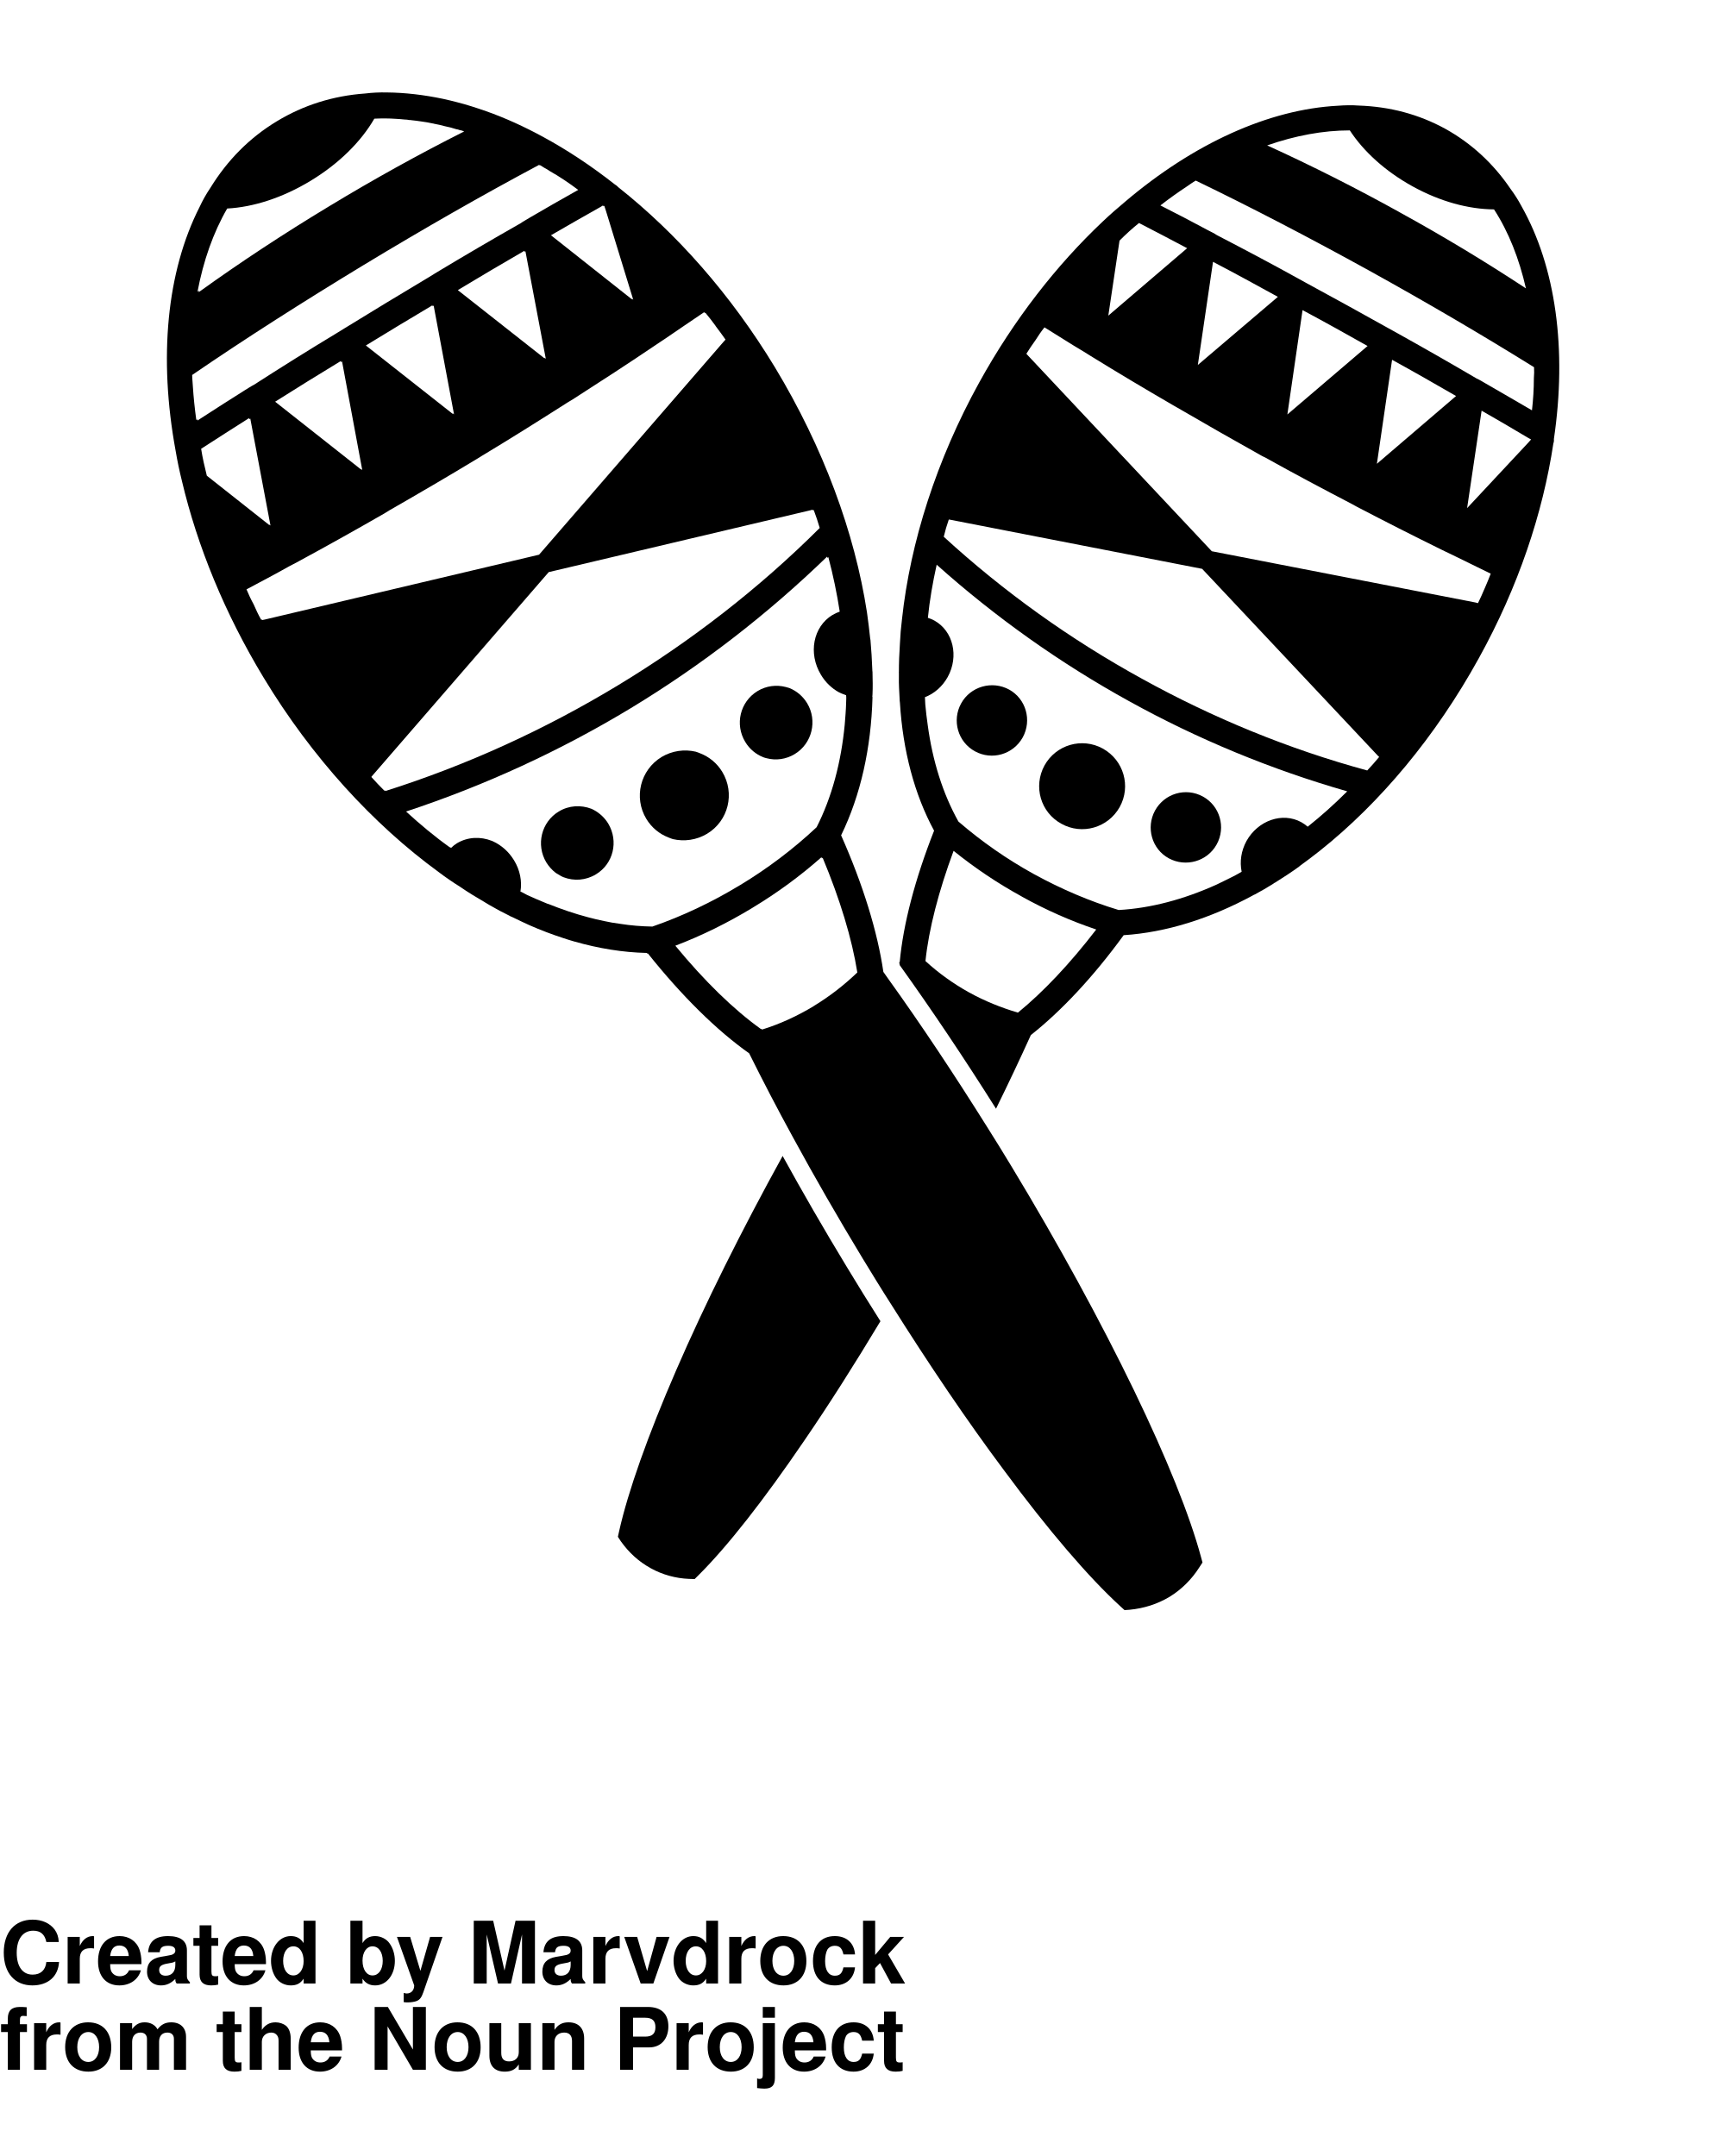
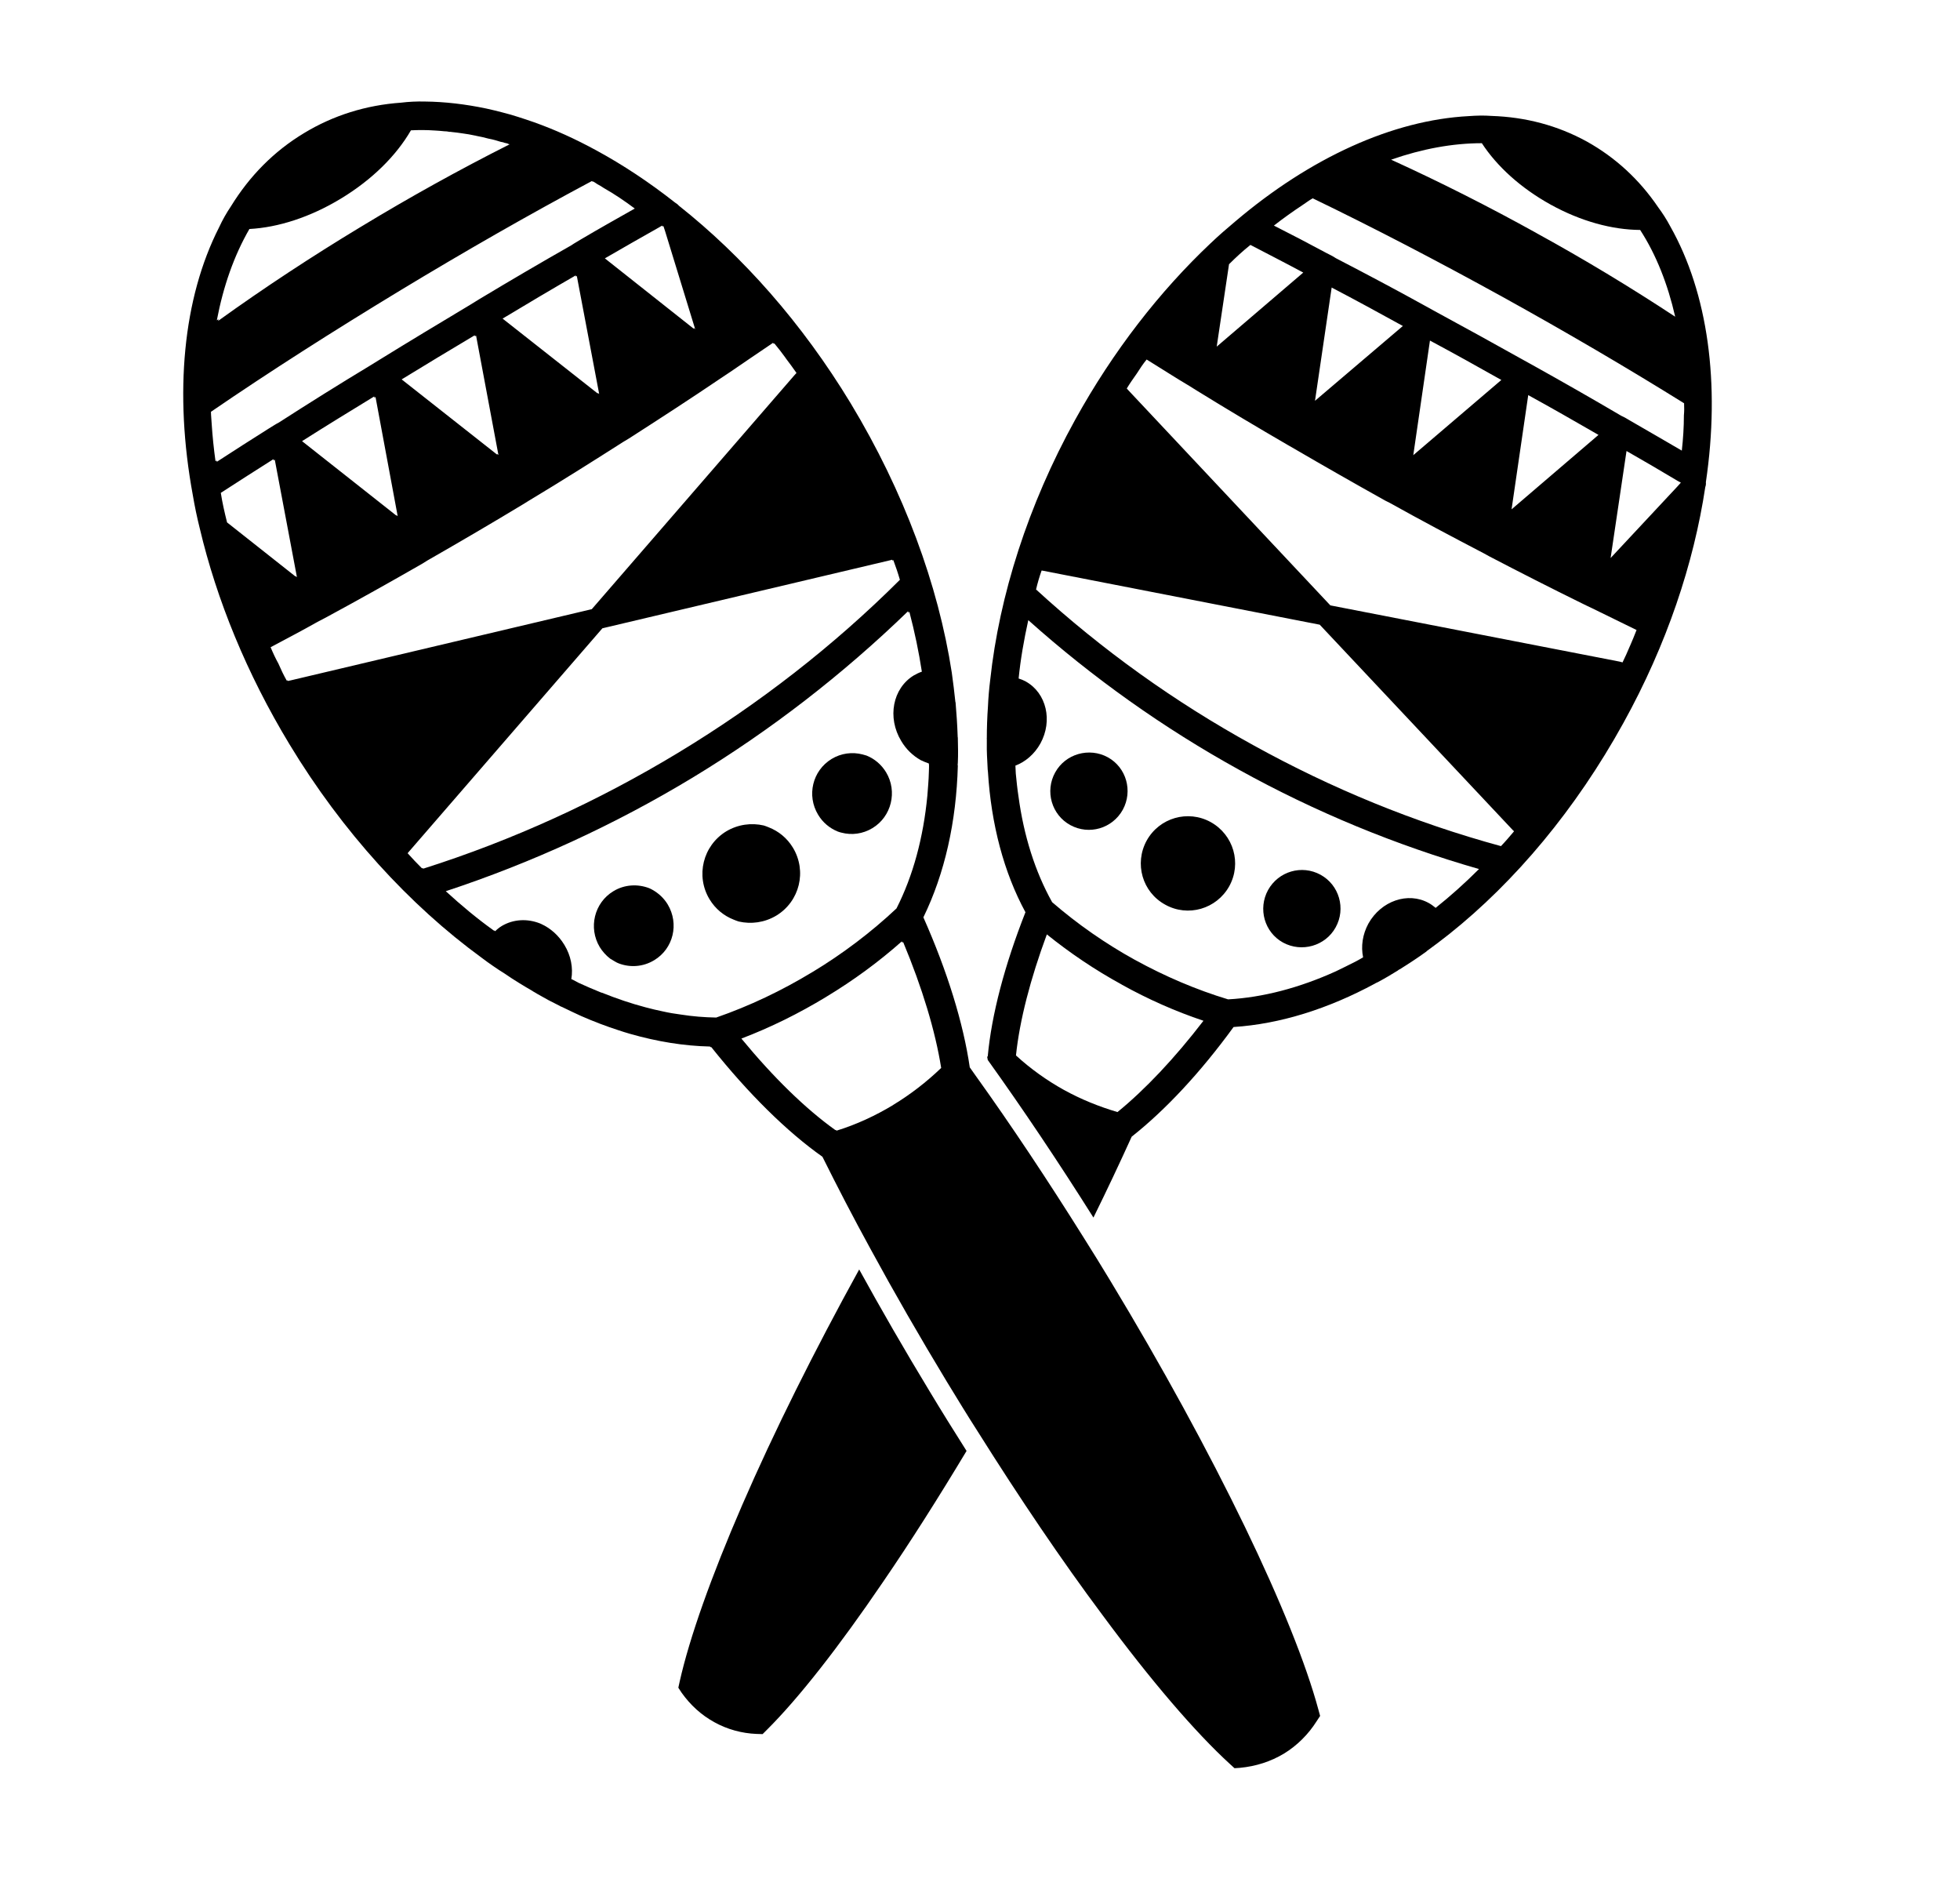
- <svg xmlns="http://www.w3.org/2000/svg" version="1.1" x="0px" y="0px" viewBox="0 0 100 125" style="enable-background:new 0 0 100 100;" xml:space="preserve">
+ <svg xmlns="http://www.w3.org/2000/svg" xml:space="preserve" style="max-height: 500px" viewBox="0 0 103.5 100.5" y="0px" x="0px" version="1.1" width="103.5" height="100.5">
  <g>
    <path d="M88.2,11.95C88.01,11.59,87.79,11.25,87.56,10.94   c-0.99-1.46-2.26-2.63-3.77-3.47C82.24,6.62,80.56,6.18,78.76,6.12   C78.37,6.09,77.96,6.1,77.56,6.13c-4.01,0.21-8.36,2.19-12.33,5.56c-0.44,0.37-0.87,0.74-1.3,1.15   c-2.67,2.52-5.14,5.67-7.16,9.33c-2.48,4.49-4,9.27-4.48,13.72   c-0.06,0.48-0.1,0.95-0.12,1.41c-0.04,0.57-0.06,1.12-0.06,1.68c-0.01,0.01-0.01,0.01,0,0.03   v0.22c-0.01,0.44,0.02,0.86,0.04,1.27c0,0.09,0.01,0.16,0.02,0.25   c0.17,2.77,0.84,5.31,1.98,7.41c-1.1,2.79-1.79,5.42-1.99,7.6   c-0.01,0.01-0.02,0.03-0.03,0.04c0.01,0.05,0.02,0.11,0.03,0.16   c1.87,2.61,3.74,5.4,5.58,8.32c0.71-1.44,1.38-2.86,2.02-4.27   c1.76-1.39,3.62-3.37,5.38-5.79c2.46-0.16,5-0.96,7.48-2.3l0.03-0.02   c0.04-0.01,0.07-0.04,0.11-0.05c0.36-0.19,0.69-0.39,1.05-0.61   c0.02-0.01,0.02-0.01,0.02-0.02c0.03-0.02,0.06-0.04,0.09-0.05   c0.48-0.3,0.94-0.6,1.41-0.94v-0.01c0.4-0.29,0.8-0.59,1.19-0.9   c3.49-2.78,6.7-6.61,9.21-11.16C88.02,34.02,89.44,29.75,90.05,25.71   c0.03-0.08,0.04-0.16,0.03-0.25C90.85,20.25,90.19,15.47,88.2,11.95z M78.25,7.56   c0.79,1.21,2.04,2.36,3.63,3.24c1.61,0.89,3.26,1.33,4.73,1.34   c0.85,1.31,1.46,2.87,1.85,4.58c-2.37-1.56-4.82-3.04-7.3-4.4l-0.05-0.03   c-2.49-1.38-5.06-2.68-7.65-3.86C75.09,7.86,76.71,7.56,78.25,7.56z M64.9,13.95   c0.36-0.36,0.74-0.71,1.13-1.02c0.92,0.48,1.86,0.96,2.79,1.46L64.25,18.3L64.9,13.95   z M59.01,58.71c-0.98-0.29-1.92-0.67-2.81-1.16l-0.02-0.01c-0.9-0.5-1.77-1.12-2.53-1.82   c0.19-1.84,0.76-4.04,1.63-6.39c1.23,0.99,2.55,1.88,3.94,2.64   c0.01,0.01,0.01,0.01,0.03,0.02c1.37,0.76,2.81,1.4,4.3,1.9   C62.03,55.87,60.47,57.52,59.01,58.71z M75.81,47.93c-0.12-0.1-0.24-0.19-0.37-0.26   c-1.09-0.6-2.51-0.11-3.18,1.09c-0.31,0.57-0.4,1.2-0.28,1.78   c-0.12,0.08-0.25,0.14-0.37,0.21C71.25,50.94,70.88,51.11,70.54,51.28c-1.92,0.87-3.85,1.38-5.69,1.48   c-1.69-0.51-3.34-1.22-4.89-2.07c-0.01-0.01-0.01-0.01-0.02-0.01   c-1.56-0.86-3.04-1.89-4.38-3.05c-0.9-1.61-1.5-3.51-1.78-5.6   c-0.06-0.39-0.1-0.78-0.14-1.19C53.63,40.7,53.63,40.56,53.62,40.42   C54.15,40.22,54.63,39.81,54.94,39.25c0.66-1.2,0.32-2.66-0.77-3.27   c-0.13-0.07-0.25-0.12-0.38-0.16c0.1-1.01,0.28-2.04,0.51-3.08   c3.4,3.04,7.16,5.71,11.15,7.91C69.46,42.87,73.71,44.62,78.1,45.88   C77.36,46.62,76.59,47.31,75.81,47.93z M79.94,43.9c-0.21,0.25-0.44,0.52-0.68,0.77   c-4.56-1.24-8.96-3.05-13.08-5.33C62.05,37.07,58.19,34.31,54.71,31.12   C54.79,30.78,54.89,30.44,55,30.13L55.01,30.12l0.06,0.01l14.62,2.85l10.21,10.86L79.95,43.88   L79.94,43.9z M86.07,34.11L86.06,34.13c-0.12,0.28-0.24,0.56-0.38,0.84l-0.15-0.04L70.25,31.96   L59.59,20.61L59.5,20.51c0.17-0.28,0.34-0.52,0.53-0.79c0.16-0.25,0.33-0.51,0.52-0.74   c0.75,0.46,1.5,0.95,2.28,1.41c0.12,0.08,0.26,0.16,0.4,0.25   c1.57,0.97,3.15,1.91,4.75,2.84l0.28,0.16c1.63,0.95,3.26,1.88,4.89,2.79l0.24,0.12   c1.63,0.91,3.29,1.79,4.96,2.66L78.64,29.37c1.63,0.85,3.26,1.68,4.93,2.5   c0.17,0.08,0.34,0.17,0.52,0.25c0.77,0.38,1.56,0.76,2.33,1.14   C86.31,33.55,86.19,33.83,86.07,34.11z M69.44,21.16l0.88-5.98c1.26,0.66,2.51,1.34,3.76,2.03   L69.44,21.16z M74.63,24.03l0.88-6.05c1.27,0.68,2.53,1.38,3.77,2.08L74.63,24.03z M79.82,26.89   l0.88-6.03c1.24,0.68,2.48,1.39,3.71,2.1L79.82,26.89z M88.58,25.68l-3.53,3.78   L85.89,23.81c0.91,0.52,1.82,1.05,2.72,1.59l0.15,0.08L88.58,25.68z M88.92,21.93   c0,0.61-0.04,1.24-0.11,1.86c-0.9-0.52-1.78-1.04-2.69-1.56   c-0.17-0.1-0.33-0.2-0.51-0.28c-1.53-0.9-3.09-1.79-4.67-2.67l-0.47-0.26   c-1.56-0.87-3.13-1.74-4.72-2.6l-0.47-0.26c-1.57-0.87-3.16-1.71-4.74-2.53   c-0.16-0.11-0.34-0.19-0.51-0.28c-0.93-0.5-1.83-0.97-2.76-1.44   c0.5-0.39,1.02-0.76,1.52-1.09c0.18-0.12,0.35-0.25,0.53-0.35c3.23,1.56,6.57,3.3,10,5.19   c3.38,1.87,6.59,3.75,9.61,5.63C88.94,21.5,88.94,21.72,88.92,21.93z M49.07,73.42   c-1.31-2.16-2.55-4.31-3.7-6.4C43,71.32,40.86,75.61,39.2,79.44   c-1.64,3.78-2.79,7.02-3.31,9.34l-0.07,0.32l0.17,0.26c0.47,0.66,1.04,1.18,1.73,1.56   c0.68,0.38,1.46,0.59,2.22,0.62l0.33,0.01L40.5,91.32c1.68-1.67,3.8-4.38,6.12-7.79   c1.44-2.1,2.93-4.45,4.42-6.93C50.38,75.56,49.72,74.5,49.07,73.42z" />
    <path d="M64.91,46.79c-0.67,1.2-2.18,1.64-3.38,0.97   c-1.21-0.66-1.64-2.17-0.98-3.38c0.67-1.21,2.18-1.64,3.38-0.98   C65.14,44.07,65.58,45.58,64.91,46.79z" />
    <path d="M59.29,42.75c-0.55,0.99-1.78,1.35-2.77,0.81   c-0.99-0.54-1.35-1.79-0.8-2.78C56.26,39.8,57.51,39.44,58.5,39.98   C59.48,40.52,59.83,41.76,59.29,42.75z" />
    <path d="M70.53,48.96C69.99,49.94,68.74,50.3,67.75,49.76   c-0.98-0.54-1.33-1.78-0.79-2.77c0.55-0.99,1.78-1.35,2.77-0.81   S71.08,47.97,70.53,48.96z" />
  </g>
  <g>
    <path d="M69.62,90.26c-0.65-2.41-2-5.76-3.88-9.65c-1.94-4.01-4.39-8.5-7.1-12.98   c-0.47-0.78-0.94-1.54-1.42-2.3c-1.88-3-3.79-5.88-5.72-8.57   c-0.1-0.14-0.19-0.27-0.29-0.41c-0.34-2.33-1.18-5.06-2.45-7.92   c1.13-2.32,1.74-5.05,1.82-8.01l-0.01-0.03c0.01-0.04,0-0.09,0.01-0.14   c0.02-0.42,0.01-0.82,0-1.26c0-0.03,0-0.03,0-0.04c-0.01-0.03-0.01-0.07-0.01-0.1   c-0.02-0.6-0.06-1.17-0.11-1.77L50.45,37.06c-0.05-0.51-0.12-1.03-0.19-1.55   c-0.71-4.62-2.52-9.55-5.34-14.22c-2.57-4.24-5.71-7.77-9.07-10.43   c-0.06-0.07-0.13-0.12-0.21-0.17c-1.36-1.07-2.75-1.99-4.15-2.75   C30.39,7.34,29.29,6.84,28.19,6.45c-0.28-0.1-0.56-0.19-0.84-0.28   C27.07,6.08,26.79,6,26.51,5.93c-0.27-0.07-0.55-0.14-0.83-0.2   c-1.1-0.23-2.19-0.36-3.25-0.37c-0.42-0.01-0.85,0.01-1.25,0.06c-1.85,0.13-3.58,0.67-5.13,1.61   c-1.59,0.96-2.87,2.26-3.86,3.87c-0.23,0.34-0.44,0.71-0.62,1.1c-1.91,3.75-2.38,8.75-1.39,14.13   c0.1,0.59,0.22,1.17,0.37,1.77c0.89,3.76,2.47,7.65,4.74,11.4   C18.07,43.9,21.63,47.79,25.43,50.56c0.2,0.15,0.4,0.3,0.61,0.44   c0.2,0.14,0.4,0.27,0.61,0.4c0.49,0.34,0.99,0.64,1.49,0.93   c0.01,0.02,0.01,0.02,0.03,0.02c0.06,0.04,0.14,0.08,0.2,0.12   c0.19,0.11,0.39,0.22,0.59,0.33c0.2,0.1,0.4,0.2,0.59,0.3   c0.02,0.01,0.03,0.02,0.05,0.03c0.06,0.02,0.12,0.05,0.18,0.08   C30.08,53.36,30.39,53.5,30.69,53.64c0.66,0.29,1.32,0.54,1.97,0.75   c0.2,0.07,0.41,0.13,0.61,0.19c1.43,0.41,2.85,0.64,4.22,0.67   c0.01,0.01,0.02,0.02,0.02,0.03H37.56c1.96,2.46,4,4.47,5.87,5.79   c0.78,1.57,1.63,3.21,2.54,4.87c1.25,2.3,2.61,4.66,4.02,6.99   c0.55,0.9,1.09,1.79,1.65,2.66c2.2,3.5,4.43,6.8,6.56,9.65   c2.57,3.48,4.92,6.22,6.76,7.9L65.19,93.35l0.29-0.02c0.84-0.08,1.62-0.33,2.32-0.75   c0.69-0.42,1.29-1.02,1.72-1.7l0.19-0.29L69.62,90.26z M34.96,11.91l0.02,0.05l0.05-0.03   L35.12,12.2L36.71,17.38L36.63,17.31l0.01,0.05L31.94,13.64c0.95-0.55,1.91-1.1,2.87-1.64   L34.96,11.91z M13.17,12.09c1.51-0.08,3.21-0.62,4.84-1.61c1.65-1,2.92-2.27,3.69-3.6   c0.41-0.02,0.83-0.02,1.26,0.01c0.16,0.01,0.33,0.02,0.5,0.04   c0.09,0,0.18,0.01,0.27,0.03c0.05,0,0.09,0,0.13,0.01c0.18,0.02,0.37,0.04,0.55,0.07   c0.23,0.03,0.46,0.07,0.69,0.12c0.02,0,0.03,0,0.04,0.01c0.22,0.04,0.44,0.09,0.66,0.15   c0.22,0.04,0.43,0.1,0.65,0.17c0.06,0.01,0.13,0.02,0.19,0.05   c0.07,0.01,0.13,0.03,0.2,0.05c0,0-0.01,0-0.01,0.01c0.03,0,0.05,0.01,0.08,0.02   C24.25,8.96,21.62,10.42,19.08,11.96l-0.05,0.03C16.48,13.53,13.95,15.19,11.52,16.94   c0.01-0.03,0.01-0.06,0.02-0.09c-0.03,0.02-0.06,0.04-0.09,0.06   C11.79,15.12,12.36,13.49,13.17,12.09z M11.44,24.31c-0.02,0.01-0.04,0.03-0.06,0.04   c-0.09-0.65-0.16-1.32-0.2-1.95c-0.01-0.23-0.04-0.45-0.04-0.66   c3.11-2.13,6.44-4.25,9.95-6.38C24.56,13.26,27.95,11.32,31.25,9.56   c0.02,0.01,0.03,0.02,0.05,0.03c0.01,0,0.01-0.01,0.02-0.01   c0.07,0.04,0.15,0.09,0.22,0.14c0.12,0.06,0.23,0.13,0.35,0.21c0.55,0.31,1.11,0.69,1.63,1.08   c-0.94,0.53-1.88,1.06-2.83,1.62c-0.17,0.11-0.35,0.2-0.52,0.32c-1.62,0.92-3.24,1.87-4.87,2.85   l-0.47,0.29c-1.62,0.97-3.23,1.94-4.85,2.94l-0.47,0.29c-1.61,0.97-3.22,1.98-4.79,2.99   c-0.18,0.09-0.35,0.21-0.52,0.31c-0.94,0.59-1.84,1.17-2.75,1.76   C11.45,24.36,11.44,24.33,11.44,24.31z M31.57,20.78l-5.03-3.96   c1.28-0.77,2.56-1.53,3.86-2.28l0.01,0.06c0.02-0.01,0.03-0.02,0.05-0.03l1.18,6.23   l-0.08-0.06L31.57,20.78z M26.25,24l-5.04-3.97c1.29-0.79,2.58-1.57,3.86-2.33l0.01,0.06   c0.02-0.02,0.04-0.03,0.06-0.04l1.18,6.3l-0.08-0.06L26.25,24z M20.93,27.22l-4.98-3.93   c1.26-0.8,2.53-1.58,3.81-2.36L19.77,21c0.02-0.02,0.04-0.03,0.06-0.04L21,27.25l-0.08-0.06   L20.93,27.22z M11.66,26.02c0.92-0.59,1.84-1.19,2.78-1.78L14.45,24.31   c0.02-0.02,0.04-0.03,0.06-0.04l1.17,6.2l-0.08-0.06L15.61,30.44l-3.62-2.86   C11.86,27.06,11.74,26.54,11.66,26.02z M15.35,35.92l-0.15,0.03   C15.19,35.94,15.19,35.93,15.19,35.92l-0.05,0.01c-0.17-0.3-0.3-0.58-0.44-0.9   c-0.15-0.27-0.29-0.57-0.41-0.86c0.82-0.44,1.65-0.87,2.48-1.34   c0.14-0.07,0.29-0.15,0.44-0.23c1.7-0.92,3.38-1.86,5.07-2.83l0.29-0.18   c1.71-0.98,3.42-1.98,5.09-2.99l0.24-0.15c1.68-1.01,3.35-2.06,5.01-3.12l0.3-0.18   c1.62-1.04,3.24-2.09,4.85-3.18c0.17-0.12,0.34-0.22,0.51-0.34   c0.74-0.51,1.5-1.02,2.25-1.53c0.01,0.02,0.03,0.03,0.04,0.05   C40.87,18.14,40.88,18.14,40.89,18.13c0.21,0.25,0.4,0.5,0.59,0.76l0.01,0.02   C41.69,19.17,41.87,19.42,42.06,19.69l-0.11,0.12L31.25,32.16L15.35,35.92z M22.32,45.83   c-0.01,0-0.03,0.01-0.04,0.01c-0.26-0.26-0.52-0.53-0.75-0.79v-0.01l0.04-0.05   L31.81,33.17l15.23-3.6l0.06-0.02L47.11,29.56c0,0.01,0.01,0.02,0.01,0.03l0.05-0.02   l0.01,0.02c0.12,0.32,0.24,0.67,0.34,1.02c-3.51,3.5-7.46,6.56-11.69,9.12   c-4.23,2.56-8.75,4.63-13.48,6.13C22.34,45.85,22.33,45.84,22.32,45.83z M35.94,53.56   c-0.31-0.04-0.61-0.09-0.92-0.16c-0.31-0.06-0.62-0.14-0.93-0.22   c-0.76-0.2-1.53-0.46-2.3-0.77c-0.02,0-0.05-0.01-0.07-0.02   c-0.38-0.15-0.76-0.32-1.16-0.5c-0.11-0.06-0.21-0.11-0.32-0.17   C30.22,51.71,30.19,51.7,30.17,51.69c0.1-0.59-0.02-1.24-0.37-1.81   C29.49,49.37,29.06,49,28.58,48.78c-0.03-0.01-0.05-0.02-0.07-0.03   c-0.66-0.26-1.4-0.23-2.02,0.14c-0.13,0.08-0.24,0.17-0.34,0.27   C26.13,49.15,26.11,49.13,26.09,49.12L26.08,49.13c-0.87-0.62-1.71-1.32-2.54-2.08   c4.55-1.5,8.94-3.52,13.04-6c4.11-2.49,7.92-5.44,11.37-8.78   c0.01,0.03,0.01,0.05,0.02,0.08c0.02-0.02,0.03-0.03,0.05-0.05   c0.28,1.06,0.5,2.12,0.66,3.16c-0.15,0.05-0.29,0.12-0.43,0.2   C47.14,36.34,46.84,37.88,47.59,39.12c0.26,0.44,0.62,0.78,1.03,1.01   c0.12,0.06,0.24,0.11,0.36,0.15C49,40.29,49.03,40.3,49.05,40.31c0.02,0.15,0,0.3,0,0.45   C49.04,41.19,49,41.61,48.97,42.01c-0.21,2.2-0.75,4.22-1.63,5.95   c-1.34,1.26-2.85,2.4-4.44,3.36c-0.01,0-0.01,0-0.02,0.01   c-1.6,0.97-3.3,1.78-5.06,2.39C37.2,53.71,36.57,53.66,35.94,53.56z M47.17,58.33   l-0.01,0.01c-0.93,0.56-1.94,1.03-2.98,1.35c-0.02-0.01-0.03-0.02-0.05-0.04   C44.12,59.66,44.12,59.66,44.11,59.66c-1.58-1.13-3.28-2.79-4.96-4.83   C40.7,54.24,42.19,53.5,43.61,52.64C43.63,52.63,43.63,52.63,43.64,52.62   c1.41-0.85,2.75-1.83,3.98-2.92c0.01,0.02,0.02,0.05,0.03,0.07   c0.01-0.02,0.03-0.03,0.04-0.04c1.01,2.42,1.7,4.7,2.01,6.65   C48.93,57.12,48.09,57.77,47.17,58.33z" />
    <path d="M40.99,48.34c-0.62,0.37-1.33,0.46-1.98,0.31   c-0.09-0.03-0.18-0.06-0.27-0.1c-0.51-0.2-0.96-0.56-1.27-1.07   c-0.75-1.24-0.35-2.84,0.88-3.59c0.62-0.37,1.33-0.46,1.98-0.31   c0.09,0.03,0.18,0.06,0.27,0.1C41.11,43.88,41.56,44.24,41.87,44.75   C42.62,45.99,42.23,47.59,40.99,48.34z" />
    <path d="M34.55,50.69c-0.59,0.36-1.28,0.4-1.88,0.17   c-0.07-0.03-0.14-0.06-0.2-0.1c-0.09-0.05-0.17-0.1-0.25-0.15   C32,50.44,31.82,50.24,31.67,50C31.06,48.98,31.38,47.66,32.39,47.05   c0.59-0.36,1.29-0.39,1.89-0.16c0.06,0.03,0.12,0.05,0.18,0.09   c0.32,0.18,0.6,0.44,0.8,0.77C35.87,48.77,35.56,50.08,34.55,50.69z" />
    <path d="M46.07,43.72c-0.51,0.31-1.1,0.38-1.63,0.24c-0.07-0.01-0.13-0.04-0.2-0.06   c-0.42-0.17-0.79-0.47-1.04-0.89C42.59,42,42.9,40.69,43.91,40.07   c0.51-0.31,1.1-0.38,1.64-0.24l0.21,0.06c0.42,0.17,0.78,0.47,1.03,0.88   C47.4,41.78,47.08,43.11,46.07,43.72z" />
  </g>
-   <text x="0" y="115" fill="#000000" font-size="5px" font-weight="bold" font-family="'Helvetica Neue', Helvetica, Arial-Unicode, Arial, Sans-serif">Created by Marvdrock</text>
-   <text x="0" y="120" fill="#000000" font-size="5px" font-weight="bold" font-family="'Helvetica Neue', Helvetica, Arial-Unicode, Arial, Sans-serif">from the Noun Project</text>
+   <text font-family="'Helvetica Neue', Helvetica, Arial-Unicode, Arial, Sans-serif" font-weight="bold" font-size="5px" fill="#000000" y="115" x="0">Created by Marvdrock</text>
+   <text font-family="'Helvetica Neue', Helvetica, Arial-Unicode, Arial, Sans-serif" font-weight="bold" font-size="5px" fill="#000000" y="120" x="0">from the Noun Project</text>
</svg>
